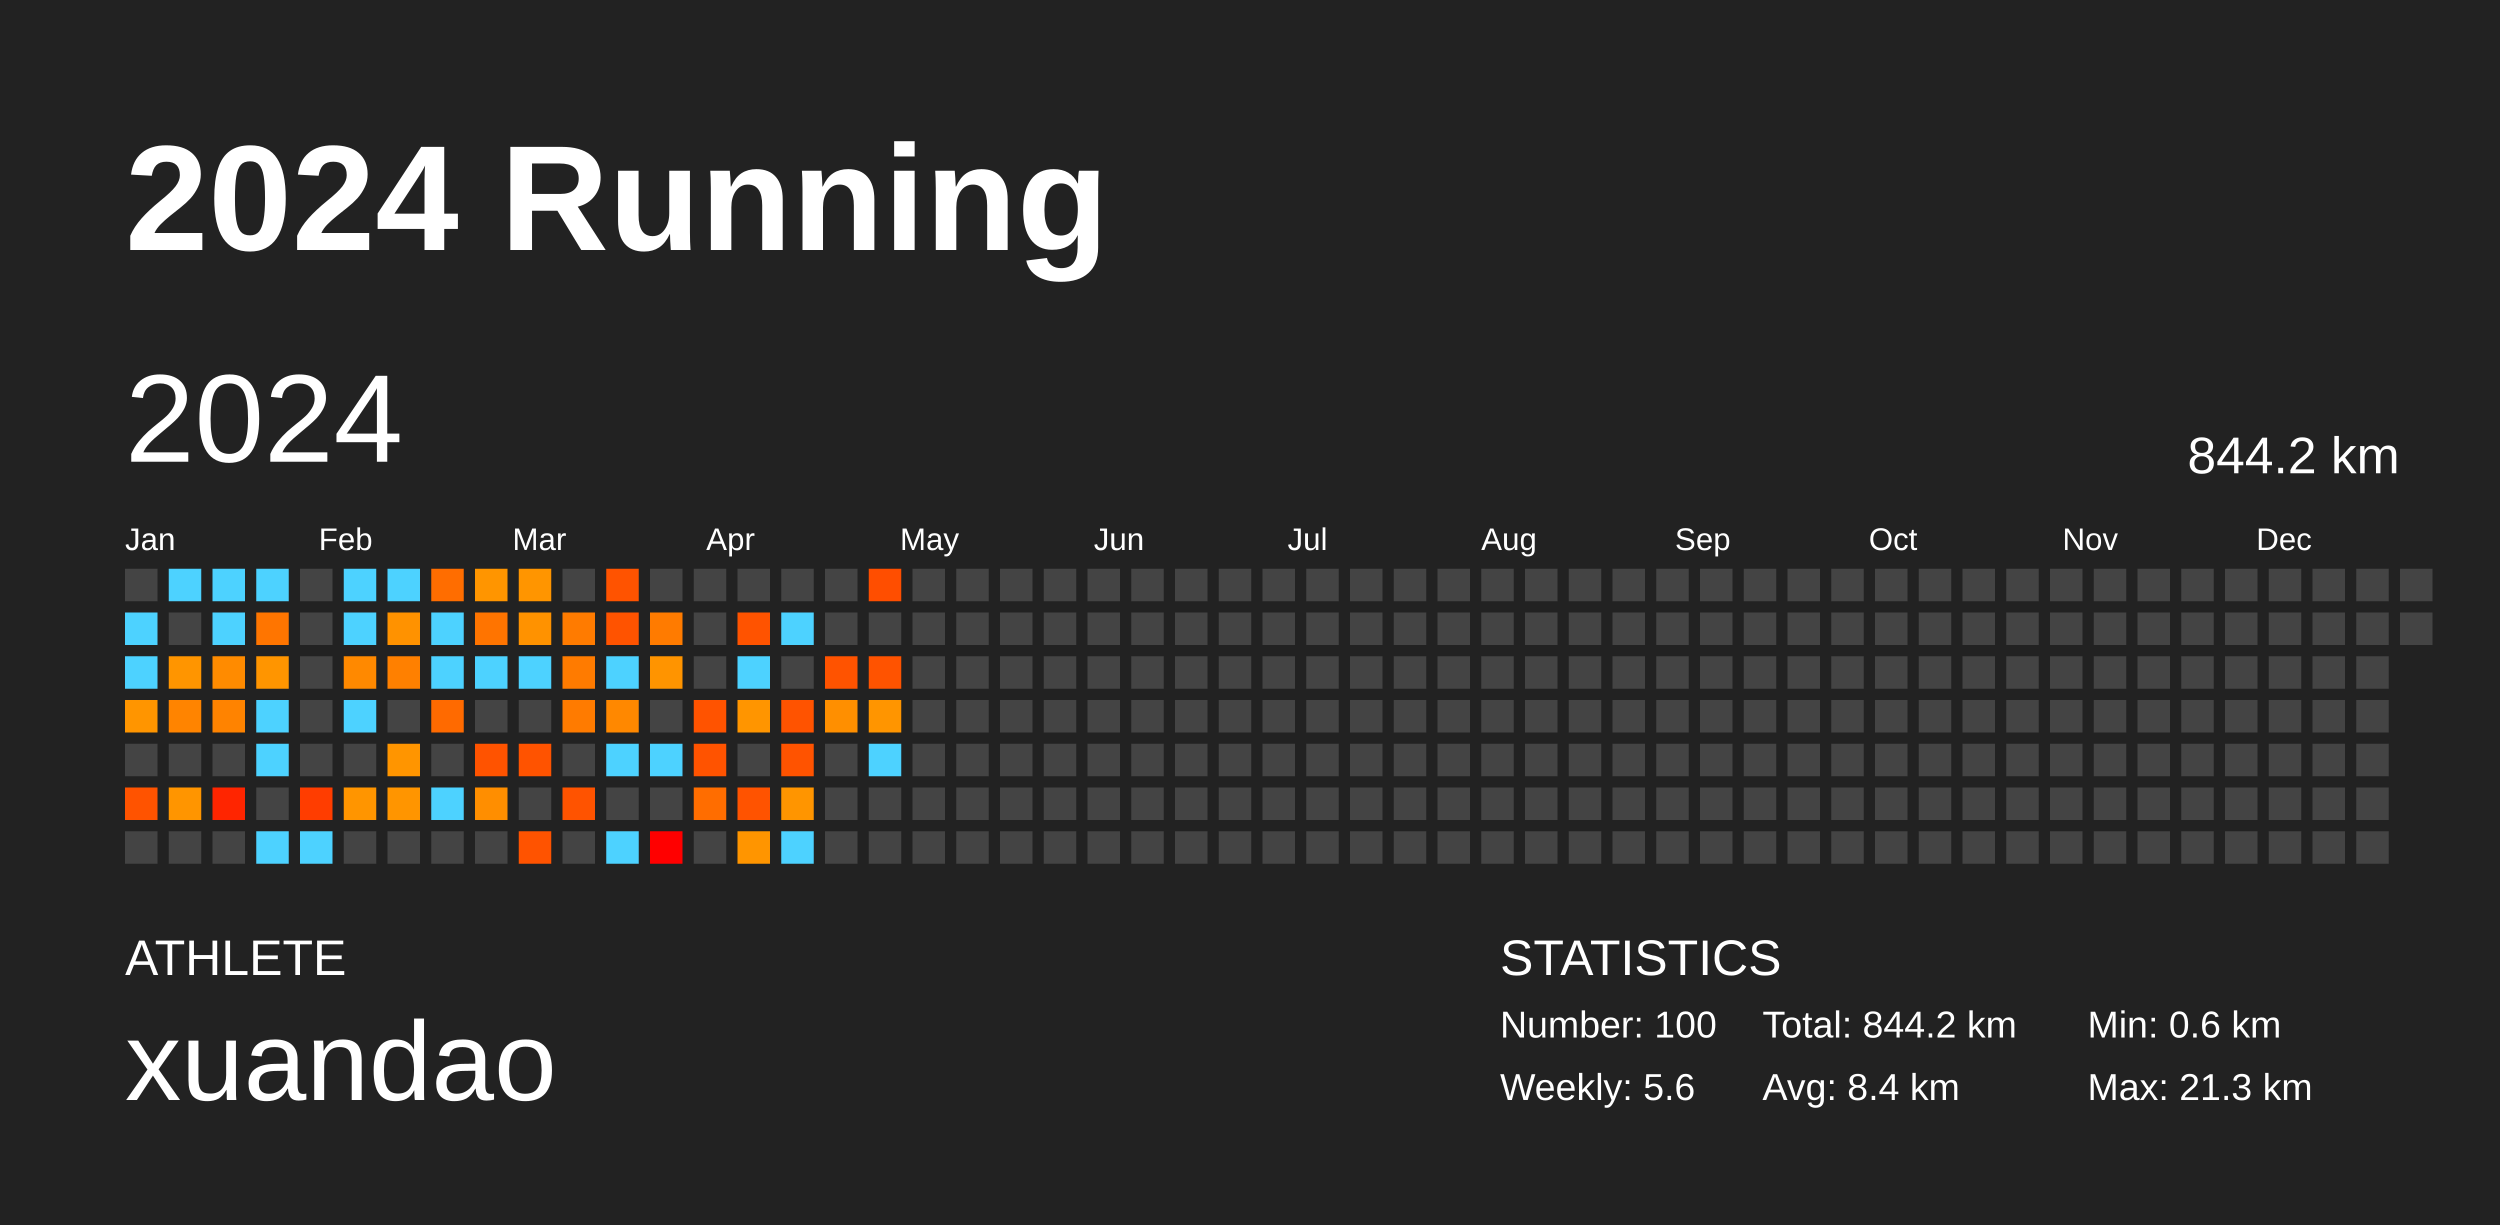
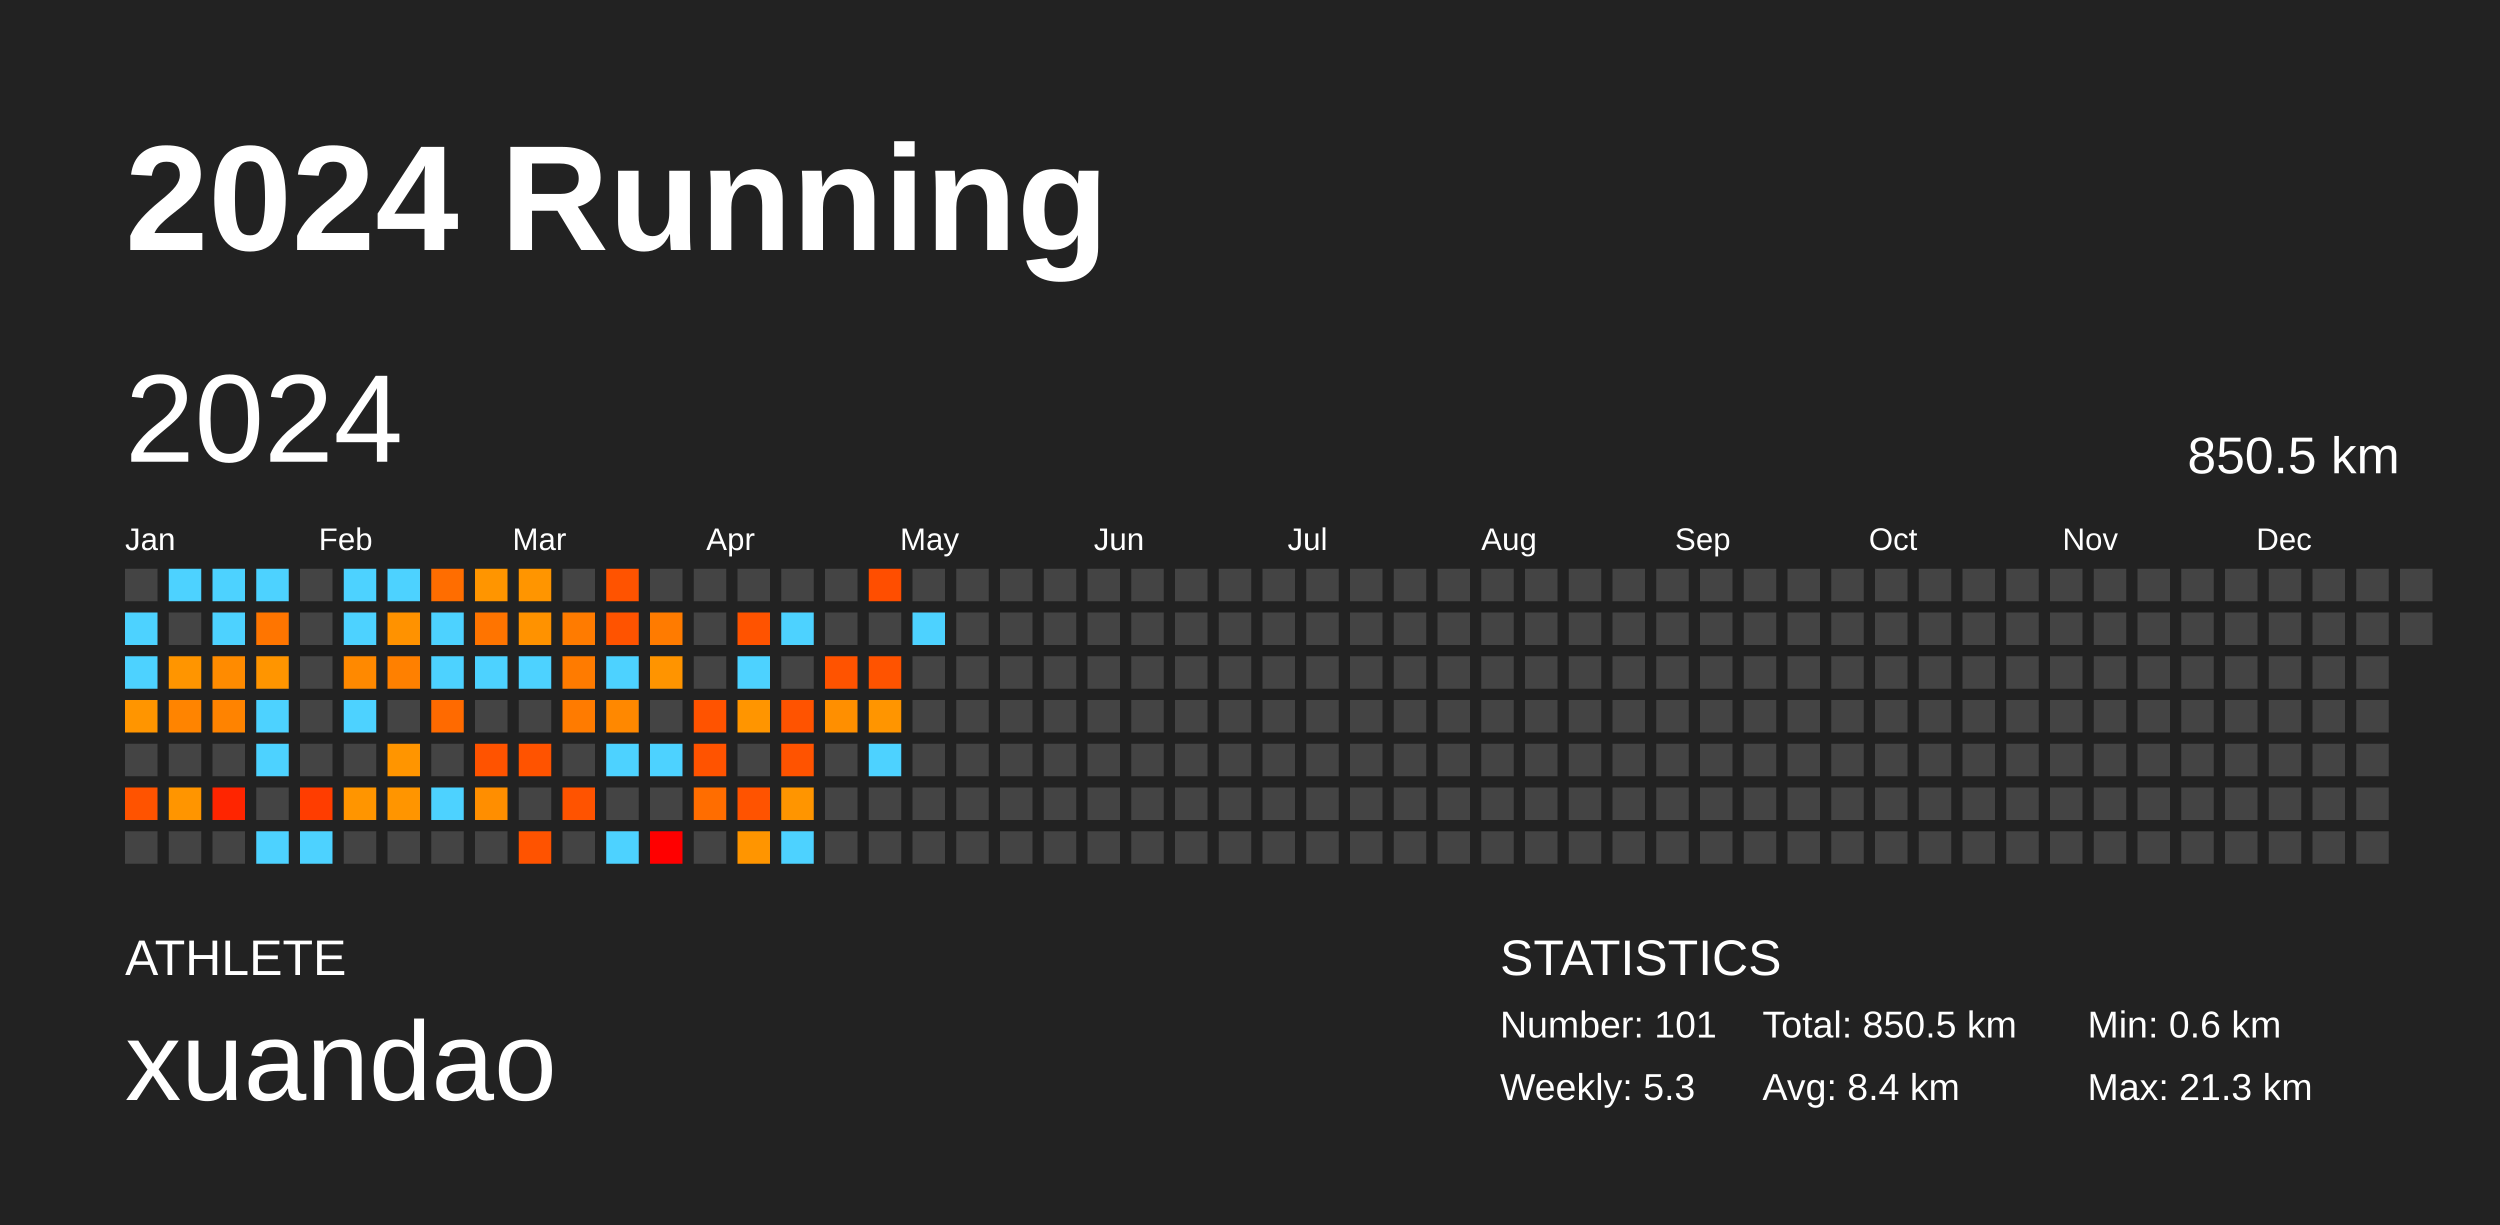
<svg xmlns="http://www.w3.org/2000/svg" baseProfile="full" height="98mm" version="1.1" viewBox="0,0,200,98" width="200mm">
  <defs />
  <rect fill="#222222" height="98" width="200" x="0" y="0" />
  <text fill="#FFFFFF" style="font-size:12px; font-family:Arial; font-weight:bold;" x="10" y="20">2024 Running</text>
  <text fill="#FFFFFF" style="font-size:4px; font-family:Arial" x="10" y="78">ATHLETE</text>
  <text fill="#FFFFFF" style="font-size:9px; font-family:Arial" x="10" y="88">xuandao</text>
  <text fill="#FFFFFF" style="font-size:4px; font-family:Arial" x="120" y="78">STATISTICS</text>
-   <text fill="#FFFFFF" style="font-size:3px; font-family:Arial" x="120" y="83">Number: 100</text>
-   <text fill="#FFFFFF" style="font-size:3px; font-family:Arial" x="120" y="88">Weekly: 5.6</text>
-   <text fill="#FFFFFF" style="font-size:3px; font-family:Arial" x="141" y="83">Total: 844.2 km</text>
+   <text fill="#FFFFFF" style="font-size:3px; font-family:Arial" x="120" y="83">Number: 101</text>
+   <text fill="#FFFFFF" style="font-size:3px; font-family:Arial" x="120" y="88">Weekly: 5.3</text>
+   <text fill="#FFFFFF" style="font-size:3px; font-family:Arial" x="141" y="83">Total: 850.5 km</text>
  <text fill="#FFFFFF" style="font-size:3px; font-family:Arial" x="141" y="88">Avg: 8.4 km</text>
  <text fill="#FFFFFF" style="font-size:3px; font-family:Arial" x="167" y="83">Min: 0.6 km</text>
  <text fill="#FFFFFF" style="font-size:3px; font-family:Arial" x="167" y="88">Max: 21.3 km</text>
  <text dominant-baseline="hanging" fill="#FFFFFF" style="font-size:10.0px; font-family:Arial;" x="10" y="30">2024</text>
-   <text dominant-baseline="hanging" fill="#FFFFFF" style="font-size:4.125px; font-family:Arial;" x="175" y="35">844.2 km</text>
+   <text dominant-baseline="hanging" fill="#FFFFFF" style="font-size:4.125px; font-family:Arial;" x="175" y="35">850.5 km</text>
  <text fill="#FFFFFF" style="font-size:2.5px; font-family:Arial" x="10.0" y="44">Jan</text>
  <text fill="#FFFFFF" style="font-size:2.5px; font-family:Arial" x="25.5" y="44">Feb</text>
  <text fill="#FFFFFF" style="font-size:2.5px; font-family:Arial" x="41.0" y="44">Mar</text>
  <text fill="#FFFFFF" style="font-size:2.5px; font-family:Arial" x="56.5" y="44">Apr</text>
  <text fill="#FFFFFF" style="font-size:2.5px; font-family:Arial" x="72.0" y="44">May</text>
  <text fill="#FFFFFF" style="font-size:2.5px; font-family:Arial" x="87.5" y="44">Jun</text>
  <text fill="#FFFFFF" style="font-size:2.5px; font-family:Arial" x="103.0" y="44">Jul</text>
  <text fill="#FFFFFF" style="font-size:2.5px; font-family:Arial" x="118.5" y="44">Aug</text>
  <text fill="#FFFFFF" style="font-size:2.5px; font-family:Arial" x="134.0" y="44">Sep</text>
  <text fill="#FFFFFF" style="font-size:2.5px; font-family:Arial" x="149.5" y="44">Oct</text>
  <text fill="#FFFFFF" style="font-size:2.5px; font-family:Arial" x="165.0" y="44">Nov</text>
  <text fill="#FFFFFF" style="font-size:2.5px; font-family:Arial" x="180.5" y="44">Dec</text>
  <rect fill="#444444" height="2.6" width="2.6" x="10.0" y="45.5" />
  <rect fill="#4dd2ff" height="2.6" width="2.6" x="10.0" y="49.0" />
  <rect fill="#4dd2ff" height="2.6" width="2.6" x="10.0" y="52.5" />
  <rect fill="#ff9500" height="2.6" width="2.6" x="10.0" y="56.0" />
  <rect fill="#444444" height="2.6" width="2.6" x="10.0" y="59.5" />
  <rect fill="#ff5300" height="2.6" width="2.6" x="10.0" y="63.0" />
  <rect fill="#444444" height="2.6" width="2.6" x="10.0" y="66.5" />
  <rect fill="#4dd2ff" height="2.6" width="2.6" x="13.5" y="45.5" />
  <rect fill="#444444" height="2.6" width="2.6" x="13.5" y="49.0" />
  <rect fill="#ff9500" height="2.6" width="2.6" x="13.5" y="52.5" />
  <rect fill="#ff8400" height="2.6" width="2.6" x="13.5" y="56.0" />
  <rect fill="#444444" height="2.6" width="2.6" x="13.5" y="59.5" />
  <rect fill="#ff9500" height="2.6" width="2.6" x="13.5" y="63.0" />
  <rect fill="#444444" height="2.6" width="2.6" x="13.5" y="66.5" />
  <rect fill="#4dd2ff" height="2.6" width="2.6" x="17.0" y="45.5" />
  <rect fill="#4dd2ff" height="2.6" width="2.6" x="17.0" y="49.0" />
  <rect fill="#ff8b00" height="2.6" width="2.6" x="17.0" y="52.5" />
  <rect fill="#ff8300" height="2.6" width="2.6" x="17.0" y="56.0" />
  <rect fill="#444444" height="2.6" width="2.6" x="17.0" y="59.5" />
  <rect fill="#ff2500" height="2.6" width="2.6" x="17.0" y="63.0" />
  <rect fill="#444444" height="2.6" width="2.6" x="17.0" y="66.5" />
  <rect fill="#4dd2ff" height="2.6" width="2.6" x="20.5" y="45.5" />
  <rect fill="#ff7500" height="2.6" width="2.6" x="20.5" y="49.0" />
  <rect fill="#ff9500" height="2.6" width="2.6" x="20.5" y="52.5" />
  <rect fill="#4dd2ff" height="2.6" width="2.6" x="20.5" y="56.0" />
  <rect fill="#4dd2ff" height="2.6" width="2.6" x="20.5" y="59.5" />
  <rect fill="#444444" height="2.6" width="2.6" x="20.5" y="63.0" />
  <rect fill="#4dd2ff" height="2.6" width="2.6" x="20.5" y="66.5" />
  <rect fill="#444444" height="2.6" width="2.6" x="24.0" y="45.5" />
  <rect fill="#444444" height="2.6" width="2.6" x="24.0" y="49.0" />
  <rect fill="#444444" height="2.6" width="2.6" x="24.0" y="52.5" />
  <rect fill="#444444" height="2.6" width="2.6" x="24.0" y="56.0" />
  <rect fill="#444444" height="2.6" width="2.6" x="24.0" y="59.5" />
  <rect fill="#ff3d00" height="2.6" width="2.6" x="24.0" y="63.0" />
  <rect fill="#4dd2ff" height="2.6" width="2.6" x="24.0" y="66.5" />
  <rect fill="#4dd2ff" height="2.6" width="2.6" x="27.5" y="45.5" />
  <rect fill="#4dd2ff" height="2.6" width="2.6" x="27.5" y="49.0" />
  <rect fill="#ff8900" height="2.6" width="2.6" x="27.5" y="52.5" />
  <rect fill="#4dd2ff" height="2.6" width="2.6" x="27.5" y="56.0" />
  <rect fill="#444444" height="2.6" width="2.6" x="27.5" y="59.5" />
  <rect fill="#ff9500" height="2.6" width="2.6" x="27.5" y="63.0" />
  <rect fill="#444444" height="2.6" width="2.6" x="27.5" y="66.5" />
  <rect fill="#4dd2ff" height="2.6" width="2.6" x="31.0" y="45.5" />
  <rect fill="#ff9200" height="2.6" width="2.6" x="31.0" y="49.0" />
  <rect fill="#ff8000" height="2.6" width="2.6" x="31.0" y="52.5" />
  <rect fill="#444444" height="2.6" width="2.6" x="31.0" y="56.0" />
  <rect fill="#ff9500" height="2.6" width="2.6" x="31.0" y="59.5" />
  <rect fill="#ff9500" height="2.6" width="2.6" x="31.0" y="63.0" />
  <rect fill="#444444" height="2.6" width="2.6" x="31.0" y="66.5" />
  <rect fill="#ff6d00" height="2.6" width="2.6" x="34.5" y="45.5" />
  <rect fill="#4dd2ff" height="2.6" width="2.6" x="34.5" y="49.0" />
  <rect fill="#4dd2ff" height="2.6" width="2.6" x="34.5" y="52.5" />
  <rect fill="#ff6a00" height="2.6" width="2.6" x="34.5" y="56.0" />
  <rect fill="#444444" height="2.6" width="2.6" x="34.5" y="59.5" />
  <rect fill="#4dd2ff" height="2.6" width="2.6" x="34.5" y="63.0" />
  <rect fill="#444444" height="2.6" width="2.6" x="34.5" y="66.5" />
  <rect fill="#ff9500" height="2.6" width="2.6" x="38.0" y="45.5" />
  <rect fill="#ff7400" height="2.6" width="2.6" x="38.0" y="49.0" />
  <rect fill="#4dd2ff" height="2.6" width="2.6" x="38.0" y="52.5" />
  <rect fill="#444444" height="2.6" width="2.6" x="38.0" y="56.0" />
  <rect fill="#ff5300" height="2.6" width="2.6" x="38.0" y="59.5" />
  <rect fill="#ff8e00" height="2.6" width="2.6" x="38.0" y="63.0" />
  <rect fill="#444444" height="2.6" width="2.6" x="38.0" y="66.5" />
  <rect fill="#ff9500" height="2.6" width="2.6" x="41.5" y="45.5" />
  <rect fill="#ff9200" height="2.6" width="2.6" x="41.5" y="49.0" />
  <rect fill="#4dd2ff" height="2.6" width="2.6" x="41.5" y="52.5" />
  <rect fill="#444444" height="2.6" width="2.6" x="41.5" y="56.0" />
  <rect fill="#ff5300" height="2.6" width="2.6" x="41.5" y="59.5" />
  <rect fill="#444444" height="2.6" width="2.6" x="41.5" y="63.0" />
  <rect fill="#ff5300" height="2.6" width="2.6" x="41.5" y="66.5" />
  <rect fill="#444444" height="2.6" width="2.6" x="45.0" y="45.5" />
  <rect fill="#ff7b00" height="2.6" width="2.6" x="45.0" y="49.0" />
  <rect fill="#ff7b00" height="2.6" width="2.6" x="45.0" y="52.5" />
  <rect fill="#ff7b00" height="2.6" width="2.6" x="45.0" y="56.0" />
  <rect fill="#444444" height="2.6" width="2.6" x="45.0" y="59.5" />
  <rect fill="#ff5300" height="2.6" width="2.6" x="45.0" y="63.0" />
  <rect fill="#444444" height="2.6" width="2.6" x="45.0" y="66.5" />
  <rect fill="#ff5300" height="2.6" width="2.6" x="48.5" y="45.5" />
  <rect fill="#ff5300" height="2.6" width="2.6" x="48.5" y="49.0" />
  <rect fill="#4dd2ff" height="2.6" width="2.6" x="48.5" y="52.5" />
  <rect fill="#ff8800" height="2.6" width="2.6" x="48.5" y="56.0" />
  <rect fill="#4dd2ff" height="2.6" width="2.6" x="48.5" y="59.5" />
  <rect fill="#444444" height="2.6" width="2.6" x="48.5" y="63.0" />
  <rect fill="#4dd2ff" height="2.6" width="2.6" x="48.5" y="66.5" />
  <rect fill="#444444" height="2.6" width="2.6" x="52.0" y="45.5" />
  <rect fill="#ff7b00" height="2.6" width="2.6" x="52.0" y="49.0" />
  <rect fill="#ff9400" height="2.6" width="2.6" x="52.0" y="52.5" />
  <rect fill="#444444" height="2.6" width="2.6" x="52.0" y="56.0" />
  <rect fill="#4dd2ff" height="2.6" width="2.6" x="52.0" y="59.5" />
  <rect fill="#444444" height="2.6" width="2.6" x="52.0" y="63.0" />
  <rect fill="red" height="2.6" width="2.6" x="52.0" y="66.5" />
  <rect fill="#444444" height="2.6" width="2.6" x="55.5" y="45.5" />
  <rect fill="#444444" height="2.6" width="2.6" x="55.5" y="49.0" />
  <rect fill="#444444" height="2.6" width="2.6" x="55.5" y="52.5" />
  <rect fill="#ff5300" height="2.6" width="2.6" x="55.5" y="56.0" />
  <rect fill="#ff5300" height="2.6" width="2.6" x="55.5" y="59.5" />
  <rect fill="#ff6d00" height="2.6" width="2.6" x="55.5" y="63.0" />
  <rect fill="#444444" height="2.6" width="2.6" x="55.5" y="66.5" />
  <rect fill="#444444" height="2.6" width="2.6" x="59.0" y="45.5" />
  <rect fill="#ff5300" height="2.6" width="2.6" x="59.0" y="49.0" />
  <rect fill="#4dd2ff" height="2.6" width="2.6" x="59.0" y="52.5" />
  <rect fill="#ff9500" height="2.6" width="2.6" x="59.0" y="56.0" />
  <rect fill="#444444" height="2.6" width="2.6" x="59.0" y="59.5" />
  <rect fill="#ff5300" height="2.6" width="2.6" x="59.0" y="63.0" />
  <rect fill="#ff9500" height="2.6" width="2.6" x="59.0" y="66.5" />
  <rect fill="#444444" height="2.6" width="2.6" x="62.5" y="45.5" />
  <rect fill="#4dd2ff" height="2.6" width="2.6" x="62.5" y="49.0" />
  <rect fill="#444444" height="2.6" width="2.6" x="62.5" y="52.5" />
  <rect fill="#ff5300" height="2.6" width="2.6" x="62.5" y="56.0" />
  <rect fill="#ff5300" height="2.6" width="2.6" x="62.5" y="59.5" />
  <rect fill="#ff9500" height="2.6" width="2.6" x="62.5" y="63.0" />
  <rect fill="#4dd2ff" height="2.6" width="2.6" x="62.5" y="66.5" />
  <rect fill="#444444" height="2.6" width="2.6" x="66.0" y="45.5" />
  <rect fill="#444444" height="2.6" width="2.6" x="66.0" y="49.0" />
  <rect fill="#ff5300" height="2.6" width="2.6" x="66.0" y="52.5" />
  <rect fill="#ff8f00" height="2.6" width="2.6" x="66.0" y="56.0" />
  <rect fill="#444444" height="2.6" width="2.6" x="66.0" y="59.5" />
  <rect fill="#444444" height="2.6" width="2.6" x="66.0" y="63.0" />
  <rect fill="#444444" height="2.6" width="2.6" x="66.0" y="66.5" />
  <rect fill="#ff4e00" height="2.6" width="2.6" x="69.5" y="45.5" />
  <rect fill="#444444" height="2.6" width="2.6" x="69.5" y="49.0" />
  <rect fill="#ff5300" height="2.6" width="2.6" x="69.5" y="52.5" />
  <rect fill="#ff9500" height="2.6" width="2.6" x="69.5" y="56.0" />
  <rect fill="#4dd2ff" height="2.6" width="2.6" x="69.5" y="59.5" />
  <rect fill="#444444" height="2.6" width="2.6" x="69.5" y="63.0" />
  <rect fill="#444444" height="2.6" width="2.6" x="69.5" y="66.5" />
  <rect fill="#444444" height="2.6" width="2.6" x="73.0" y="45.5" />
-   <rect fill="#444444" height="2.6" width="2.6" x="73.0" y="49.0" />
+   <rect fill="#4dd2ff" height="2.6" width="2.6" x="73.0" y="49.0" />
  <rect fill="#444444" height="2.6" width="2.6" x="73.0" y="52.5" />
  <rect fill="#444444" height="2.6" width="2.6" x="73.0" y="56.0" />
  <rect fill="#444444" height="2.6" width="2.6" x="73.0" y="59.5" />
  <rect fill="#444444" height="2.6" width="2.6" x="73.0" y="63.0" />
  <rect fill="#444444" height="2.6" width="2.6" x="73.0" y="66.5" />
  <rect fill="#444444" height="2.6" width="2.6" x="76.5" y="45.5" />
  <rect fill="#444444" height="2.6" width="2.6" x="76.5" y="49.0" />
  <rect fill="#444444" height="2.6" width="2.6" x="76.5" y="52.5" />
  <rect fill="#444444" height="2.6" width="2.6" x="76.5" y="56.0" />
  <rect fill="#444444" height="2.6" width="2.6" x="76.5" y="59.5" />
  <rect fill="#444444" height="2.6" width="2.6" x="76.5" y="63.0" />
  <rect fill="#444444" height="2.6" width="2.6" x="76.5" y="66.5" />
  <rect fill="#444444" height="2.6" width="2.6" x="80.0" y="45.5" />
  <rect fill="#444444" height="2.6" width="2.6" x="80.0" y="49.0" />
  <rect fill="#444444" height="2.6" width="2.6" x="80.0" y="52.5" />
  <rect fill="#444444" height="2.6" width="2.6" x="80.0" y="56.0" />
  <rect fill="#444444" height="2.6" width="2.6" x="80.0" y="59.5" />
  <rect fill="#444444" height="2.6" width="2.6" x="80.0" y="63.0" />
  <rect fill="#444444" height="2.6" width="2.6" x="80.0" y="66.5" />
  <rect fill="#444444" height="2.6" width="2.6" x="83.5" y="45.5" />
  <rect fill="#444444" height="2.6" width="2.6" x="83.5" y="49.0" />
  <rect fill="#444444" height="2.6" width="2.6" x="83.5" y="52.5" />
  <rect fill="#444444" height="2.6" width="2.6" x="83.5" y="56.0" />
  <rect fill="#444444" height="2.6" width="2.6" x="83.5" y="59.5" />
  <rect fill="#444444" height="2.6" width="2.6" x="83.5" y="63.0" />
  <rect fill="#444444" height="2.6" width="2.6" x="83.5" y="66.5" />
  <rect fill="#444444" height="2.6" width="2.6" x="87.0" y="45.5" />
  <rect fill="#444444" height="2.6" width="2.6" x="87.0" y="49.0" />
  <rect fill="#444444" height="2.6" width="2.6" x="87.0" y="52.5" />
  <rect fill="#444444" height="2.6" width="2.6" x="87.0" y="56.0" />
  <rect fill="#444444" height="2.6" width="2.6" x="87.0" y="59.5" />
  <rect fill="#444444" height="2.6" width="2.6" x="87.0" y="63.0" />
  <rect fill="#444444" height="2.6" width="2.6" x="87.0" y="66.5" />
  <rect fill="#444444" height="2.6" width="2.6" x="90.5" y="45.5" />
  <rect fill="#444444" height="2.6" width="2.6" x="90.5" y="49.0" />
  <rect fill="#444444" height="2.6" width="2.6" x="90.5" y="52.5" />
  <rect fill="#444444" height="2.6" width="2.6" x="90.5" y="56.0" />
  <rect fill="#444444" height="2.6" width="2.6" x="90.5" y="59.5" />
  <rect fill="#444444" height="2.6" width="2.6" x="90.5" y="63.0" />
  <rect fill="#444444" height="2.6" width="2.6" x="90.5" y="66.5" />
  <rect fill="#444444" height="2.6" width="2.6" x="94.0" y="45.5" />
  <rect fill="#444444" height="2.6" width="2.6" x="94.0" y="49.0" />
  <rect fill="#444444" height="2.6" width="2.6" x="94.0" y="52.5" />
  <rect fill="#444444" height="2.6" width="2.6" x="94.0" y="56.0" />
  <rect fill="#444444" height="2.6" width="2.6" x="94.0" y="59.5" />
  <rect fill="#444444" height="2.6" width="2.6" x="94.0" y="63.0" />
  <rect fill="#444444" height="2.6" width="2.6" x="94.0" y="66.5" />
  <rect fill="#444444" height="2.6" width="2.6" x="97.5" y="45.5" />
  <rect fill="#444444" height="2.6" width="2.6" x="97.5" y="49.0" />
  <rect fill="#444444" height="2.6" width="2.6" x="97.5" y="52.5" />
  <rect fill="#444444" height="2.6" width="2.6" x="97.5" y="56.0" />
  <rect fill="#444444" height="2.6" width="2.6" x="97.5" y="59.5" />
  <rect fill="#444444" height="2.6" width="2.6" x="97.5" y="63.0" />
  <rect fill="#444444" height="2.6" width="2.6" x="97.5" y="66.5" />
  <rect fill="#444444" height="2.6" width="2.6" x="101.0" y="45.5" />
  <rect fill="#444444" height="2.6" width="2.6" x="101.0" y="49.0" />
  <rect fill="#444444" height="2.6" width="2.6" x="101.0" y="52.5" />
  <rect fill="#444444" height="2.6" width="2.6" x="101.0" y="56.0" />
  <rect fill="#444444" height="2.6" width="2.6" x="101.0" y="59.5" />
  <rect fill="#444444" height="2.6" width="2.6" x="101.0" y="63.0" />
  <rect fill="#444444" height="2.6" width="2.6" x="101.0" y="66.5" />
  <rect fill="#444444" height="2.6" width="2.6" x="104.5" y="45.5" />
  <rect fill="#444444" height="2.6" width="2.6" x="104.5" y="49.0" />
  <rect fill="#444444" height="2.6" width="2.6" x="104.5" y="52.5" />
  <rect fill="#444444" height="2.6" width="2.6" x="104.5" y="56.0" />
  <rect fill="#444444" height="2.6" width="2.6" x="104.5" y="59.5" />
  <rect fill="#444444" height="2.6" width="2.6" x="104.5" y="63.0" />
  <rect fill="#444444" height="2.6" width="2.6" x="104.5" y="66.5" />
  <rect fill="#444444" height="2.6" width="2.6" x="108.0" y="45.5" />
  <rect fill="#444444" height="2.6" width="2.6" x="108.0" y="49.0" />
  <rect fill="#444444" height="2.6" width="2.6" x="108.0" y="52.5" />
  <rect fill="#444444" height="2.6" width="2.6" x="108.0" y="56.0" />
  <rect fill="#444444" height="2.6" width="2.6" x="108.0" y="59.5" />
  <rect fill="#444444" height="2.6" width="2.6" x="108.0" y="63.0" />
  <rect fill="#444444" height="2.6" width="2.6" x="108.0" y="66.5" />
  <rect fill="#444444" height="2.6" width="2.6" x="111.5" y="45.5" />
  <rect fill="#444444" height="2.6" width="2.6" x="111.5" y="49.0" />
  <rect fill="#444444" height="2.6" width="2.6" x="111.5" y="52.5" />
  <rect fill="#444444" height="2.6" width="2.6" x="111.5" y="56.0" />
  <rect fill="#444444" height="2.6" width="2.6" x="111.5" y="59.5" />
  <rect fill="#444444" height="2.6" width="2.6" x="111.5" y="63.0" />
  <rect fill="#444444" height="2.6" width="2.6" x="111.5" y="66.5" />
  <rect fill="#444444" height="2.6" width="2.6" x="115.0" y="45.5" />
  <rect fill="#444444" height="2.6" width="2.6" x="115.0" y="49.0" />
  <rect fill="#444444" height="2.6" width="2.6" x="115.0" y="52.5" />
  <rect fill="#444444" height="2.6" width="2.6" x="115.0" y="56.0" />
  <rect fill="#444444" height="2.6" width="2.6" x="115.0" y="59.5" />
  <rect fill="#444444" height="2.6" width="2.6" x="115.0" y="63.0" />
  <rect fill="#444444" height="2.6" width="2.6" x="115.0" y="66.5" />
  <rect fill="#444444" height="2.6" width="2.6" x="118.5" y="45.5" />
  <rect fill="#444444" height="2.6" width="2.6" x="118.5" y="49.0" />
  <rect fill="#444444" height="2.6" width="2.6" x="118.5" y="52.5" />
  <rect fill="#444444" height="2.6" width="2.6" x="118.5" y="56.0" />
  <rect fill="#444444" height="2.6" width="2.6" x="118.5" y="59.5" />
  <rect fill="#444444" height="2.6" width="2.6" x="118.5" y="63.0" />
  <rect fill="#444444" height="2.6" width="2.6" x="118.5" y="66.5" />
  <rect fill="#444444" height="2.6" width="2.6" x="122.0" y="45.5" />
  <rect fill="#444444" height="2.6" width="2.6" x="122.0" y="49.0" />
  <rect fill="#444444" height="2.6" width="2.6" x="122.0" y="52.5" />
  <rect fill="#444444" height="2.6" width="2.6" x="122.0" y="56.0" />
  <rect fill="#444444" height="2.6" width="2.6" x="122.0" y="59.5" />
  <rect fill="#444444" height="2.6" width="2.6" x="122.0" y="63.0" />
  <rect fill="#444444" height="2.6" width="2.6" x="122.0" y="66.5" />
  <rect fill="#444444" height="2.6" width="2.6" x="125.5" y="45.5" />
  <rect fill="#444444" height="2.6" width="2.6" x="125.5" y="49.0" />
  <rect fill="#444444" height="2.6" width="2.6" x="125.5" y="52.5" />
  <rect fill="#444444" height="2.6" width="2.6" x="125.5" y="56.0" />
  <rect fill="#444444" height="2.6" width="2.6" x="125.5" y="59.5" />
  <rect fill="#444444" height="2.6" width="2.6" x="125.5" y="63.0" />
  <rect fill="#444444" height="2.6" width="2.6" x="125.5" y="66.5" />
  <rect fill="#444444" height="2.6" width="2.6" x="129.0" y="45.5" />
  <rect fill="#444444" height="2.6" width="2.6" x="129.0" y="49.0" />
  <rect fill="#444444" height="2.6" width="2.6" x="129.0" y="52.5" />
  <rect fill="#444444" height="2.6" width="2.6" x="129.0" y="56.0" />
  <rect fill="#444444" height="2.6" width="2.6" x="129.0" y="59.5" />
  <rect fill="#444444" height="2.6" width="2.6" x="129.0" y="63.0" />
  <rect fill="#444444" height="2.6" width="2.6" x="129.0" y="66.5" />
  <rect fill="#444444" height="2.6" width="2.6" x="132.5" y="45.5" />
  <rect fill="#444444" height="2.6" width="2.6" x="132.5" y="49.0" />
  <rect fill="#444444" height="2.6" width="2.6" x="132.5" y="52.5" />
  <rect fill="#444444" height="2.6" width="2.6" x="132.5" y="56.0" />
  <rect fill="#444444" height="2.6" width="2.6" x="132.5" y="59.5" />
  <rect fill="#444444" height="2.6" width="2.6" x="132.5" y="63.0" />
  <rect fill="#444444" height="2.6" width="2.6" x="132.5" y="66.5" />
  <rect fill="#444444" height="2.6" width="2.6" x="136.0" y="45.5" />
  <rect fill="#444444" height="2.6" width="2.6" x="136.0" y="49.0" />
  <rect fill="#444444" height="2.6" width="2.6" x="136.0" y="52.5" />
  <rect fill="#444444" height="2.6" width="2.6" x="136.0" y="56.0" />
  <rect fill="#444444" height="2.6" width="2.6" x="136.0" y="59.5" />
  <rect fill="#444444" height="2.6" width="2.6" x="136.0" y="63.0" />
  <rect fill="#444444" height="2.6" width="2.6" x="136.0" y="66.5" />
  <rect fill="#444444" height="2.6" width="2.6" x="139.5" y="45.5" />
  <rect fill="#444444" height="2.6" width="2.6" x="139.5" y="49.0" />
  <rect fill="#444444" height="2.6" width="2.6" x="139.5" y="52.5" />
  <rect fill="#444444" height="2.6" width="2.6" x="139.5" y="56.0" />
  <rect fill="#444444" height="2.6" width="2.6" x="139.5" y="59.5" />
  <rect fill="#444444" height="2.6" width="2.6" x="139.5" y="63.0" />
  <rect fill="#444444" height="2.6" width="2.6" x="139.5" y="66.5" />
  <rect fill="#444444" height="2.6" width="2.6" x="143.0" y="45.5" />
  <rect fill="#444444" height="2.6" width="2.6" x="143.0" y="49.0" />
  <rect fill="#444444" height="2.6" width="2.6" x="143.0" y="52.5" />
  <rect fill="#444444" height="2.6" width="2.6" x="143.0" y="56.0" />
  <rect fill="#444444" height="2.6" width="2.6" x="143.0" y="59.5" />
  <rect fill="#444444" height="2.6" width="2.6" x="143.0" y="63.0" />
  <rect fill="#444444" height="2.6" width="2.6" x="143.0" y="66.5" />
  <rect fill="#444444" height="2.6" width="2.6" x="146.5" y="45.5" />
  <rect fill="#444444" height="2.6" width="2.6" x="146.5" y="49.0" />
  <rect fill="#444444" height="2.6" width="2.6" x="146.5" y="52.5" />
  <rect fill="#444444" height="2.6" width="2.6" x="146.5" y="56.0" />
  <rect fill="#444444" height="2.6" width="2.6" x="146.5" y="59.5" />
  <rect fill="#444444" height="2.6" width="2.6" x="146.5" y="63.0" />
  <rect fill="#444444" height="2.6" width="2.6" x="146.5" y="66.5" />
  <rect fill="#444444" height="2.6" width="2.6" x="150.0" y="45.5" />
  <rect fill="#444444" height="2.6" width="2.6" x="150.0" y="49.0" />
  <rect fill="#444444" height="2.6" width="2.6" x="150.0" y="52.5" />
  <rect fill="#444444" height="2.6" width="2.6" x="150.0" y="56.0" />
  <rect fill="#444444" height="2.6" width="2.6" x="150.0" y="59.5" />
  <rect fill="#444444" height="2.6" width="2.6" x="150.0" y="63.0" />
  <rect fill="#444444" height="2.6" width="2.6" x="150.0" y="66.5" />
  <rect fill="#444444" height="2.6" width="2.6" x="153.5" y="45.5" />
  <rect fill="#444444" height="2.6" width="2.6" x="153.5" y="49.0" />
  <rect fill="#444444" height="2.6" width="2.6" x="153.5" y="52.5" />
  <rect fill="#444444" height="2.6" width="2.6" x="153.5" y="56.0" />
  <rect fill="#444444" height="2.6" width="2.6" x="153.5" y="59.5" />
  <rect fill="#444444" height="2.6" width="2.6" x="153.5" y="63.0" />
  <rect fill="#444444" height="2.6" width="2.6" x="153.5" y="66.5" />
  <rect fill="#444444" height="2.6" width="2.6" x="157.0" y="45.5" />
  <rect fill="#444444" height="2.6" width="2.6" x="157.0" y="49.0" />
  <rect fill="#444444" height="2.6" width="2.6" x="157.0" y="52.5" />
  <rect fill="#444444" height="2.6" width="2.6" x="157.0" y="56.0" />
  <rect fill="#444444" height="2.6" width="2.6" x="157.0" y="59.5" />
  <rect fill="#444444" height="2.6" width="2.6" x="157.0" y="63.0" />
  <rect fill="#444444" height="2.6" width="2.6" x="157.0" y="66.5" />
  <rect fill="#444444" height="2.6" width="2.6" x="160.5" y="45.5" />
  <rect fill="#444444" height="2.6" width="2.6" x="160.5" y="49.0" />
  <rect fill="#444444" height="2.6" width="2.6" x="160.5" y="52.5" />
  <rect fill="#444444" height="2.6" width="2.6" x="160.5" y="56.0" />
  <rect fill="#444444" height="2.6" width="2.6" x="160.5" y="59.5" />
  <rect fill="#444444" height="2.6" width="2.6" x="160.5" y="63.0" />
  <rect fill="#444444" height="2.6" width="2.6" x="160.5" y="66.5" />
  <rect fill="#444444" height="2.6" width="2.6" x="164.0" y="45.5" />
  <rect fill="#444444" height="2.6" width="2.6" x="164.0" y="49.0" />
  <rect fill="#444444" height="2.6" width="2.6" x="164.0" y="52.5" />
  <rect fill="#444444" height="2.6" width="2.6" x="164.0" y="56.0" />
  <rect fill="#444444" height="2.6" width="2.6" x="164.0" y="59.5" />
  <rect fill="#444444" height="2.6" width="2.6" x="164.0" y="63.0" />
  <rect fill="#444444" height="2.6" width="2.6" x="164.0" y="66.5" />
  <rect fill="#444444" height="2.6" width="2.6" x="167.5" y="45.5" />
  <rect fill="#444444" height="2.6" width="2.6" x="167.5" y="49.0" />
  <rect fill="#444444" height="2.6" width="2.6" x="167.5" y="52.5" />
  <rect fill="#444444" height="2.6" width="2.6" x="167.5" y="56.0" />
  <rect fill="#444444" height="2.6" width="2.6" x="167.5" y="59.5" />
  <rect fill="#444444" height="2.6" width="2.6" x="167.5" y="63.0" />
  <rect fill="#444444" height="2.6" width="2.6" x="167.5" y="66.5" />
  <rect fill="#444444" height="2.6" width="2.6" x="171.0" y="45.5" />
  <rect fill="#444444" height="2.6" width="2.6" x="171.0" y="49.0" />
  <rect fill="#444444" height="2.6" width="2.6" x="171.0" y="52.5" />
  <rect fill="#444444" height="2.6" width="2.6" x="171.0" y="56.0" />
  <rect fill="#444444" height="2.6" width="2.6" x="171.0" y="59.5" />
  <rect fill="#444444" height="2.6" width="2.6" x="171.0" y="63.0" />
  <rect fill="#444444" height="2.6" width="2.6" x="171.0" y="66.5" />
  <rect fill="#444444" height="2.6" width="2.6" x="174.5" y="45.5" />
  <rect fill="#444444" height="2.6" width="2.6" x="174.5" y="49.0" />
  <rect fill="#444444" height="2.6" width="2.6" x="174.5" y="52.5" />
  <rect fill="#444444" height="2.6" width="2.6" x="174.5" y="56.0" />
  <rect fill="#444444" height="2.6" width="2.6" x="174.5" y="59.5" />
  <rect fill="#444444" height="2.6" width="2.6" x="174.5" y="63.0" />
  <rect fill="#444444" height="2.6" width="2.6" x="174.5" y="66.5" />
  <rect fill="#444444" height="2.6" width="2.6" x="178.0" y="45.5" />
  <rect fill="#444444" height="2.6" width="2.6" x="178.0" y="49.0" />
  <rect fill="#444444" height="2.6" width="2.6" x="178.0" y="52.5" />
  <rect fill="#444444" height="2.6" width="2.6" x="178.0" y="56.0" />
  <rect fill="#444444" height="2.6" width="2.6" x="178.0" y="59.5" />
  <rect fill="#444444" height="2.6" width="2.6" x="178.0" y="63.0" />
  <rect fill="#444444" height="2.6" width="2.6" x="178.0" y="66.5" />
  <rect fill="#444444" height="2.6" width="2.6" x="181.5" y="45.5" />
  <rect fill="#444444" height="2.6" width="2.6" x="181.5" y="49.0" />
  <rect fill="#444444" height="2.6" width="2.6" x="181.5" y="52.5" />
  <rect fill="#444444" height="2.6" width="2.6" x="181.5" y="56.0" />
  <rect fill="#444444" height="2.6" width="2.6" x="181.5" y="59.5" />
  <rect fill="#444444" height="2.6" width="2.6" x="181.5" y="63.0" />
  <rect fill="#444444" height="2.6" width="2.6" x="181.5" y="66.5" />
  <rect fill="#444444" height="2.6" width="2.6" x="185.0" y="45.5" />
  <rect fill="#444444" height="2.6" width="2.6" x="185.0" y="49.0" />
  <rect fill="#444444" height="2.6" width="2.6" x="185.0" y="52.5" />
  <rect fill="#444444" height="2.6" width="2.6" x="185.0" y="56.0" />
  <rect fill="#444444" height="2.6" width="2.6" x="185.0" y="59.5" />
  <rect fill="#444444" height="2.6" width="2.6" x="185.0" y="63.0" />
  <rect fill="#444444" height="2.6" width="2.6" x="185.0" y="66.5" />
  <rect fill="#444444" height="2.6" width="2.6" x="188.5" y="45.5" />
  <rect fill="#444444" height="2.6" width="2.6" x="188.5" y="49.0" />
  <rect fill="#444444" height="2.6" width="2.6" x="188.5" y="52.5" />
  <rect fill="#444444" height="2.6" width="2.6" x="188.5" y="56.0" />
  <rect fill="#444444" height="2.6" width="2.6" x="188.5" y="59.5" />
  <rect fill="#444444" height="2.6" width="2.6" x="188.5" y="63.0" />
  <rect fill="#444444" height="2.6" width="2.6" x="188.5" y="66.5" />
  <rect fill="#444444" height="2.6" width="2.6" x="192.0" y="45.5" />
  <rect fill="#444444" height="2.6" width="2.6" x="192.0" y="49.0" />
</svg>
